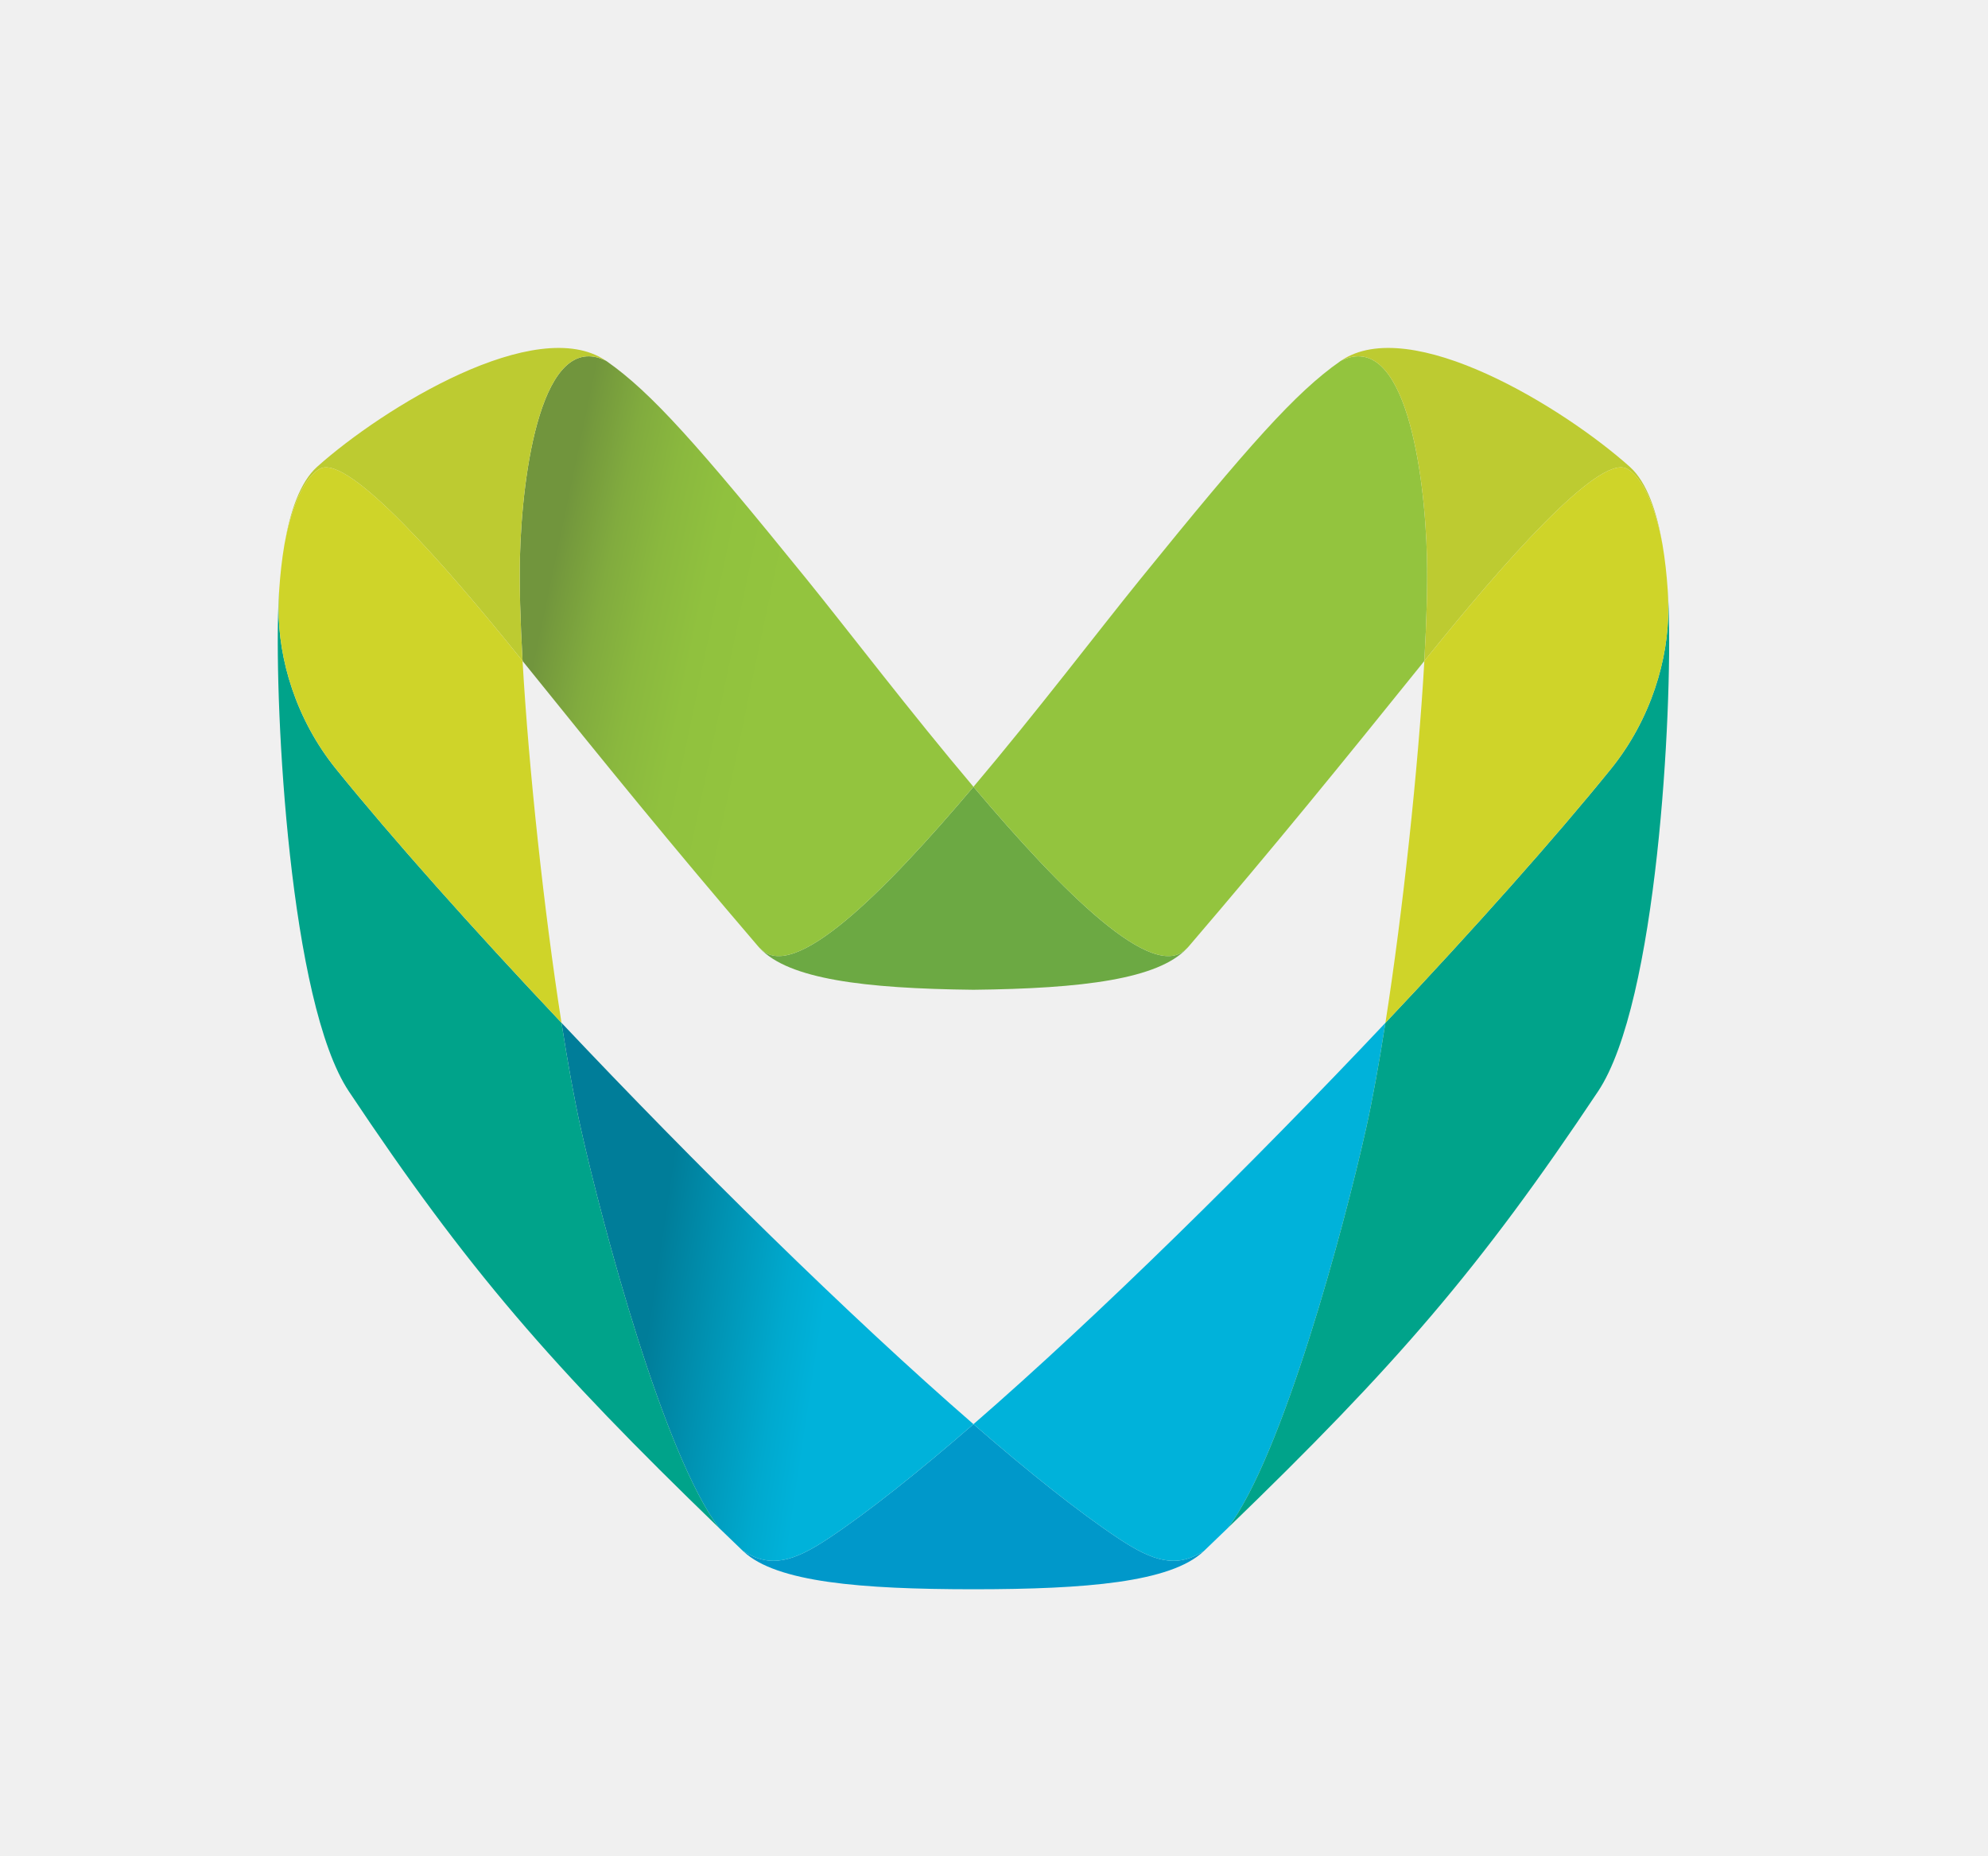
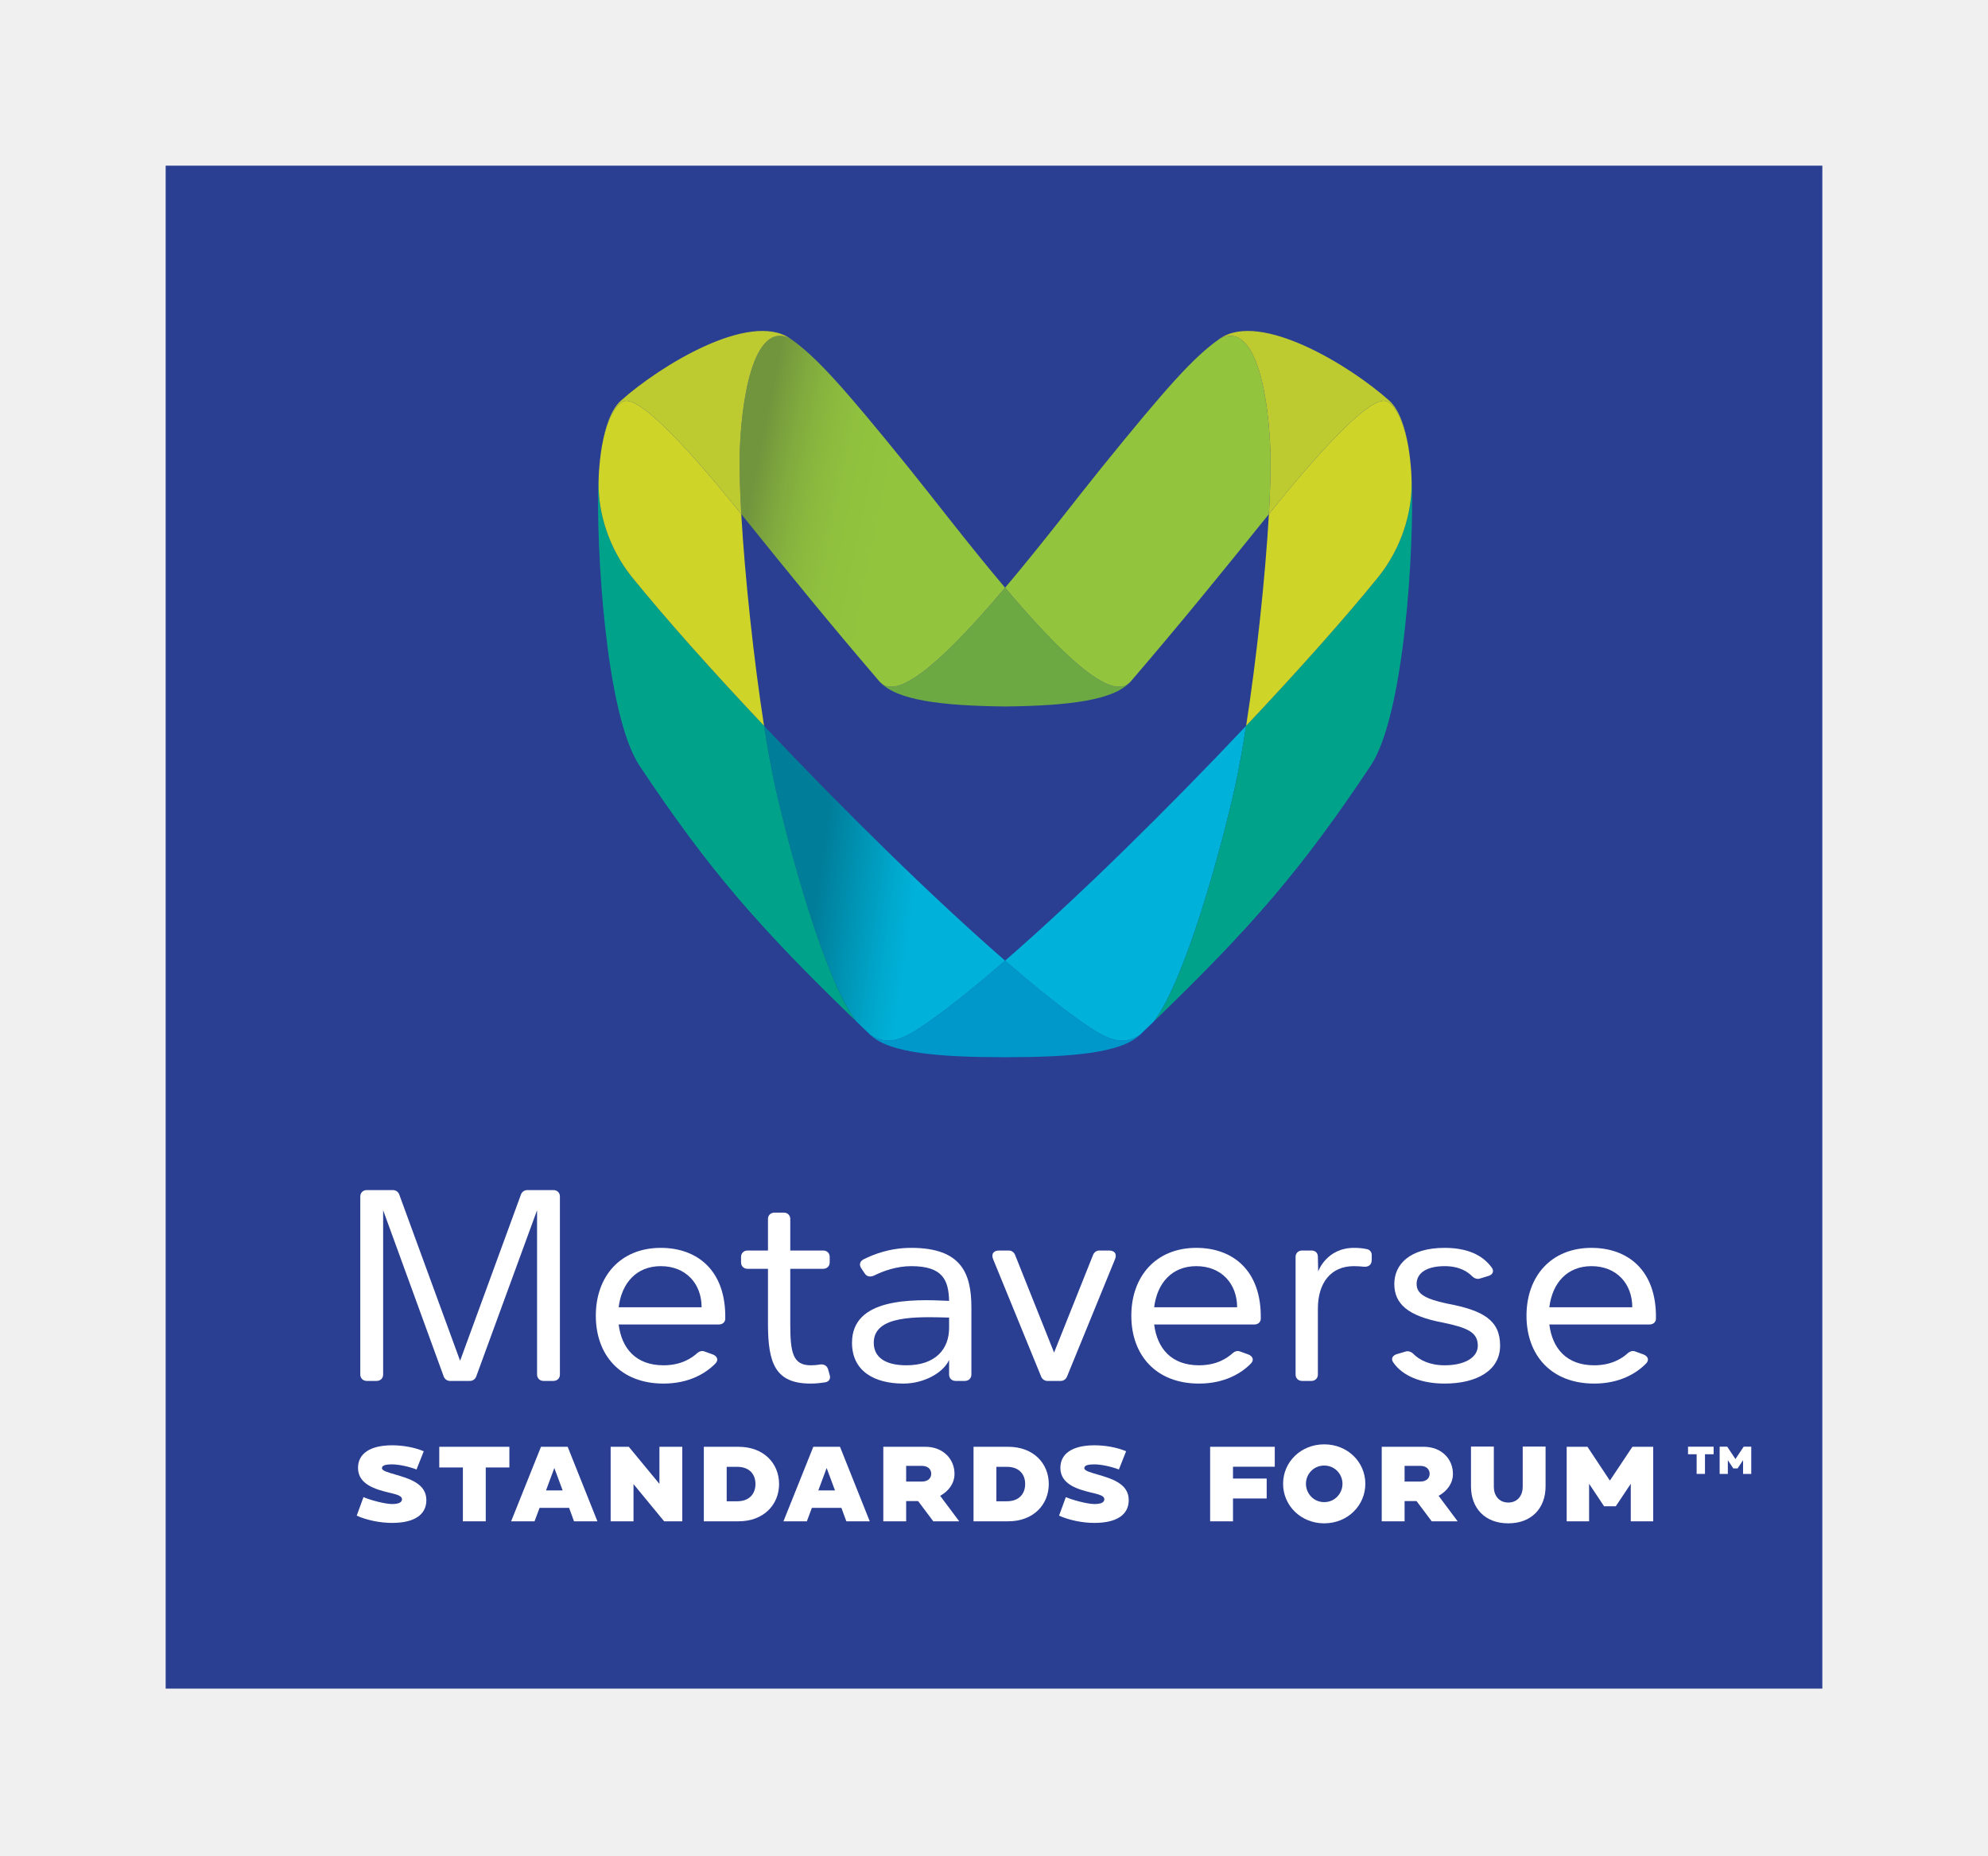
<svg xmlns="http://www.w3.org/2000/svg" width="100%" height="100%" viewBox="0 0 120 112" version="1.1" xml:space="preserve" style="fill-rule:evenodd;clip-rule:evenodd;stroke-linejoin:round;stroke-miterlimit:2;">
-   <g transform="matrix(0.166933,0,0,0.166933,-24.6725,8.95047)">
-     <g>
+   <g id="codeethics_2004" transform="matrix(1.25,0,0,-1.25,-260.665,468.063)">
+     <g transform="matrix(0.8,0,0,-0.8,208.532,374.451)">
+       <rect x="10" y="10.001" width="100" height="91.928" style="fill:rgb(42,62,146);" />
+     </g>
+     <g transform="matrix(0.0781368,0,0,-0.0781368,218.015,364.11)">
      <path d="M582.89,507.334L582.944,507.388C571.009,518.535 540.513,521.015 500.213,521.051L499.389,521.051C459.081,521.015 428.585,518.535 416.65,507.388L416.703,507.334C426.445,513.485 434.781,511.023 447.36,502.67C461.74,493.116 479.736,478.773 499.801,461.358C519.857,478.773 537.854,493.116 552.233,502.67C564.813,511.023 573.149,513.485 582.89,507.334Z" style="fill:rgb(0,152,202);fill-rule:nonzero;" />
      <path d="M648.762,316.239C646.47,330.922 644.079,344.102 641.724,354.631C633.765,390.231 611.703,472.523 591.772,498.9C588.961,501.613 586.096,504.38 583.15,507.2C583.087,507.263 583.016,507.325 582.944,507.388L582.89,507.334C573.149,513.485 564.813,511.023 552.233,502.67C537.854,493.116 519.857,478.773 499.801,461.358C544.981,422.132 600.601,367.274 648.762,316.239Z" style="fill:rgb(0,178,218);fill-rule:nonzero;" />
      <path d="M416.703,507.334L416.65,507.388C416.578,507.325 416.506,507.263 416.444,507.2C413.507,504.389 410.651,501.631 407.848,498.927C387.909,472.604 365.847,390.249 357.87,354.631C355.515,344.093 353.124,330.913 350.832,316.221C398.984,367.256 454.613,422.123 499.801,461.358C479.736,478.773 461.74,493.116 447.36,502.67C434.781,511.023 426.445,513.485 416.703,507.334Z" style="fill:url(#_Linear1);fill-rule:nonzero;" />
      <path d="M751.172,166.365C752.498,203.683 747.072,308.888 725.646,341.022C682.803,405.291 652.46,440.263 591.772,498.9C611.703,472.523 633.765,390.231 641.724,354.631C644.079,344.102 646.47,330.922 648.762,316.239C681.084,281.982 710.049,249.445 730.23,224.518C744.86,206.45 751.172,184.568 751.038,166.419C751.02,164.1 750.949,161.826 750.832,159.596C750.984,161.924 751.101,164.198 751.172,166.365Z" style="fill:rgb(0,163,138);fill-rule:nonzero;" />
      <path d="M248.556,166.419C248.421,184.568 254.734,206.45 269.364,224.518C289.545,249.445 318.501,281.973 350.832,316.221C353.124,330.913 355.515,344.093 357.87,354.631C365.847,390.249 387.909,472.604 407.848,498.927C347.143,440.272 316.791,405.3 273.948,341.022C252.531,308.888 247.105,203.683 248.421,166.365C248.502,164.198 248.609,161.933 248.762,159.605C248.645,161.826 248.573,164.1 248.556,166.419Z" style="fill:rgb(0,163,138);fill-rule:nonzero;" />
      <path d="M576.963,289.342C566.487,300.364 539.591,303.838 499.801,304.277C460.012,303.838 433.106,300.364 422.631,289.342L422.675,289.306C434.593,302.047 467.407,269.215 499.801,230.884C532.195,269.215 565.001,302.047 576.918,289.306L576.963,289.342Z" style="fill:rgb(108,169,67);fill-rule:nonzero;" />
      <path d="M576.918,289.306C565.001,302.047 532.195,269.215 499.801,230.884C522.588,203.925 545.169,174.262 560.121,155.809C599.428,107.325 616.242,88.317 632.439,76.991C632.511,76.937 632.583,76.892 632.654,76.847C655.862,65.414 663.034,116.941 663.786,147.921C664.028,157.85 663.66,170.752 662.837,185.391C631.956,223.713 609.554,251.316 577.661,288.572C577.438,288.832 577.205,289.091 576.963,289.342L576.918,289.306Z" style="fill:rgb(147,196,62);fill-rule:nonzero;" />
      <path d="M422.675,289.306L422.631,289.342C422.389,289.091 422.156,288.832 421.932,288.572C390.04,251.316 367.638,223.713 336.757,185.391C335.933,170.752 335.566,157.85 335.808,147.921C336.56,116.941 343.741,65.414 366.94,76.847C367.011,76.892 367.083,76.937 367.154,76.991C383.351,88.317 400.166,107.325 439.472,155.809C454.425,174.262 477.006,203.925 499.801,230.884C467.407,269.215 434.593,302.047 422.675,289.306Z" style="fill:url(#_Linear2);fill-rule:nonzero;" />
      <path d="M737.133,115.186C743.41,120.8 746.982,131.742 748.961,143.381C746.32,128.948 741.449,118.589 735.978,115.813C725.771,110.62 690.288,151.323 664.627,183.162C664.028,183.905 663.428,184.648 662.837,185.391C663.66,170.752 664.028,157.85 663.786,147.921C663.034,116.941 655.862,65.414 632.654,76.847C657.742,59.719 713.254,93.814 737.133,115.186Z" style="fill:rgb(189,203,49);fill-rule:nonzero;" />
      <path d="M334.966,183.162C309.314,151.323 273.823,110.62 263.615,115.813C258.181,118.571 253.328,128.823 250.678,143.113C252.674,131.571 256.238,120.756 262.46,115.186C286.34,93.814 341.852,59.719 366.94,76.847C343.741,65.414 336.56,116.941 335.808,147.921C335.566,157.85 335.933,170.752 336.757,185.391C336.166,184.648 335.566,183.905 334.966,183.162Z" style="fill:rgb(189,203,49);fill-rule:nonzero;" />
      <path d="M751.038,166.419C751.172,184.568 744.86,206.45 730.23,224.518C710.049,249.445 681.084,281.982 648.762,316.239C655.047,276.001 660.607,224.5 662.837,185.391C663.428,184.648 664.028,183.905 664.627,183.162C690.288,151.323 725.771,110.62 735.978,115.813C741.449,118.589 746.32,128.948 748.961,143.381C749.883,148.762 750.465,154.287 750.823,159.516C750.823,159.542 750.832,159.569 750.832,159.596C750.949,161.826 751.02,164.1 751.038,166.419Z" style="fill:rgb(207,212,41);fill-rule:nonzero;" />
      <path d="M336.757,185.391C338.987,224.5 344.547,275.992 350.832,316.221C318.501,281.973 289.545,249.445 269.364,224.518C254.734,206.45 248.421,184.568 248.556,166.419C248.573,164.1 248.645,161.826 248.762,159.605C248.762,159.578 248.77,159.542 248.77,159.516C249.129,154.278 249.711,148.744 250.633,143.354C250.651,143.274 250.66,143.193 250.678,143.113C253.328,128.823 258.181,118.571 263.615,115.813C273.823,110.62 309.314,151.323 334.966,183.162C335.566,183.905 336.166,184.648 336.757,185.391Z" style="fill:rgb(207,212,41);fill-rule:nonzero;" />
+     </g>
+     <g transform="matrix(0.0781368,0,0,-0.0781368,218.015,364.11)">
+       <g>
+         <path d="M142.14,794.743C142.14,803.901 134.569,808.843 120.914,808.843C113.614,808.843 105.435,807.195 99.08,804.362L103.272,792.898C107.26,794.677 116.588,797.181 120.914,797.181C125.511,797.181 127.066,795.929 127.066,794.216C127.066,792.041 123.821,791.251 118.819,790.064C110.64,788.088 99.892,784.991 99.892,774.845C99.892,766.279 106.922,760.877 121.049,760.877C127.471,760.877 134.839,762.129 140.518,764.566L136.056,775.833C131.189,773.923 124.768,772.671 121.049,772.671C116.318,772.671 114.696,773.461 114.696,775.043C114.696,776.624 118.413,777.612 122.672,778.864C131.324,781.434 142.14,784.398 142.14,794.743Z" style="fill:white;fill-rule:nonzero;" />
+         <path d="M193.442,761.799L193.442,774.581L178.84,774.581L178.84,807.854L164.713,807.854L164.713,774.581L150.112,774.581L150.112,761.799L193.442,761.799Z" style="fill:white;fill-rule:nonzero;" />
+         <path d="M247.854,807.854L233.388,807.854L230.346,799.553L212.095,799.553L208.986,807.854L194.52,807.854L212.974,761.799L229.467,761.799L247.854,807.854ZM226.358,788.747L221.221,774.911L216.083,788.747L226.358,788.747Z" style="fill:white;fill-rule:nonzero;" />
+         <path d="M300.303,761.799L300.303,807.854L289.082,807.854L270.156,784.859L270.156,807.854L256.028,807.854L256.028,761.799L267.248,761.799L286.176,784.728L286.176,761.799L300.303,761.799Z" style="fill:white;fill-rule:nonzero;" />
+         <path d="M360.12,784.794C360.12,797.51 350.658,807.854 335.042,807.854L313.615,807.854L313.615,761.799L335.042,761.799C350.658,761.799 360.12,772.077 360.12,784.794ZM345.52,784.794C345.52,778.93 341.938,774.186 334.232,774.186L327.742,774.186L327.742,795.468L334.232,795.468C341.938,795.468 345.52,790.658 345.52,784.794Z" style="fill:white;fill-rule:nonzero;" />
+         <path d="M416.154,807.854L401.688,807.854L398.646,799.553L380.395,799.553L377.285,807.854L362.82,807.854L381.274,761.799L397.767,761.799L416.154,807.854ZM394.658,788.747L389.52,774.911L384.383,788.747L394.658,788.747Z" style="fill:white;fill-rule:nonzero;" />
+         <path d="M471.442,807.854L455.422,807.854L446.026,795.336L438.658,795.336L438.658,807.854L424.531,807.854L424.531,761.799L450.555,761.799C461.438,761.799 468.535,769.311 468.535,778.534C468.535,784.465 464.885,789.208 459.68,792.107L471.442,807.854ZM454.137,778.469C454.137,775.833 452.244,773.593 448.392,773.593L438.658,773.593L438.658,783.278L448.392,783.278C452.244,783.278 454.137,781.104 454.137,778.469Z" style="fill:white;fill-rule:nonzero;" />
+         <path d="M526.799,784.794C526.799,797.51 517.336,807.854 501.721,807.854L480.293,807.854L480.293,761.799L501.721,761.799C517.336,761.799 526.799,772.077 526.799,784.794ZM512.199,784.794C512.199,778.93 508.616,774.186 500.91,774.186L494.421,774.186L494.421,795.468L500.91,795.468C508.616,795.468 512.199,790.658 512.199,784.794Z" style="fill:white;fill-rule:nonzero;" />
+         <path d="M576.208,794.743C576.208,803.901 568.637,808.843 554.983,808.843C547.682,808.843 539.503,807.195 533.149,804.362L537.34,792.898C541.328,794.677 550.657,797.181 554.983,797.181C559.579,797.181 561.134,795.929 561.134,794.216C561.134,792.041 557.889,791.251 552.887,790.064C544.708,788.088 533.96,784.991 533.96,774.845C533.96,766.279 540.991,760.877 555.117,760.877C561.539,760.877 568.908,762.129 574.586,764.566L570.124,775.833C565.257,773.923 558.836,772.671 555.117,772.671C550.386,772.671 548.764,773.461 548.764,775.043C548.764,776.624 552.482,777.612 556.741,778.864C565.393,781.434 576.208,784.398 576.208,794.743Z" style="fill:white;fill-rule:nonzero;" />
+         <path d="M640.647,774.12C640.647,774.12 640.647,781.434 640.647,781.434L661.466,781.434L661.466,793.755L640.647,793.755L640.647,807.854L626.519,807.854L626.519,761.799L666.468,761.799L666.468,774.12L640.647,774.12Z" style="fill:white;fill-rule:nonzero;" />
+         <path d="M722.434,784.662C722.434,798.104 711.484,809.106 697.018,809.106C682.552,809.106 671.602,798.104 671.602,784.662C671.602,771.221 682.552,760.284 697.018,760.284C711.484,760.284 722.434,771.221 722.434,784.662ZM708.307,784.662C708.307,778.732 703.643,773.396 697.018,773.396C690.394,773.396 685.73,778.732 685.73,784.662C685.73,790.592 690.394,795.995 697.018,795.995C703.643,795.995 708.307,790.592 708.307,784.662Z" style="fill:white;fill-rule:nonzero;" />
+         <path d="M779.481,807.854L763.461,807.854L754.065,795.336L746.697,795.336L746.697,807.854L732.57,807.854L732.57,761.799L758.594,761.799C769.477,761.799 776.575,769.311 776.575,778.534C776.575,784.465 772.924,789.208 767.719,792.107L779.481,807.854ZM762.176,778.469C762.176,775.833 760.284,773.593 756.431,773.593L746.697,773.593L746.697,783.278L756.431,783.278C760.284,783.278 762.176,781.104 762.176,778.469Z" style="fill:white;fill-rule:nonzero;" />
+         <path d="M833.826,761.667L833.826,786.243C833.826,799.75 825.173,809.106 810.775,809.106C796.377,809.106 787.725,799.75 787.725,786.243L787.725,761.667L801.852,761.667L801.852,786.705C801.852,791.515 804.759,796.258 810.775,796.258C816.791,796.258 819.698,791.515 819.698,786.705L819.698,761.667L833.826,761.667Z" style="fill:white;fill-rule:nonzero;" />
+         <path d="M900.336,761.799L900.336,807.854L886.479,807.854L886.479,784.662L877.218,798.564L869.986,798.564L860.725,784.662L860.725,807.854L846.867,807.854L846.867,761.799L859.711,761.799L873.568,782.686L887.492,761.799L900.336,761.799Z" style="fill:white;fill-rule:nonzero;" />
+       </g>
+     </g>
+     <g transform="matrix(0.0781368,0,0,-0.0781368,218.015,364.11)">
+       <path d="M101.303,717.165L101.303,607.079C101.303,604.785 102.984,603.147 105.337,603.147L121.472,603.147C123.153,603.147 124.665,604.131 125.338,605.769L162.987,708.646L200.636,605.769C201.308,604.131 202.821,603.147 204.501,603.147L220.637,603.147C222.99,603.147 224.67,604.785 224.67,607.079L224.67,717.165C224.67,719.459 222.99,721.097 220.637,721.097L214.586,721.097C212.233,721.097 210.552,719.459 210.552,717.165L210.552,615.598L172.904,718.476C172.231,720.113 170.718,721.097 169.037,721.097L156.768,721.097C155.087,721.097 153.574,720.113 152.903,718.476L115.421,615.598L115.421,717.165C115.421,719.459 113.741,721.097 111.388,721.097L105.337,721.097C102.984,721.097 101.303,719.459 101.303,717.165Z" style="fill:white;fill-rule:nonzero;" />
+       <path d="M288.71,711.432C299.635,711.432 306.19,707.008 309.719,703.732C310.896,702.749 312.576,702.258 314.089,702.913L319.131,704.715C321.989,705.861 322.829,708.155 320.813,710.285C315.098,716.182 304.677,722.734 288.71,722.734C261.986,722.734 246.859,705.043 246.859,680.797C246.859,656.553 261.986,638.859 287.03,638.859C309.383,638.859 327.367,652.621 326.864,682.6C326.864,684.729 325.182,686.203 322.997,686.203L260.978,686.203C262.826,700.947 271.567,711.432 288.71,711.432ZM287.03,650.163C271.903,650.163 262.826,660.647 260.978,675.555L312.241,675.555C312.241,660.976 302.492,650.163 287.03,650.163Z" style="fill:white;fill-rule:nonzero;" />
+       <path d="M353.254,685.876L353.254,651.802L340.649,651.802C338.295,651.802 336.615,650.163 336.615,647.87L336.615,644.43C336.615,642.137 338.295,640.498 340.649,640.498L353.254,640.498L353.254,621.004C353.254,618.71 354.935,617.072 357.288,617.072L363.003,617.072C365.356,617.072 367.036,618.71 367.036,621.004L367.036,640.498L387.373,640.498C389.727,640.498 391.408,642.137 391.408,644.43L391.408,647.87C391.408,650.163 389.727,651.802 387.373,651.802L367.036,651.802L367.036,685.876C367.036,703.404 368.549,711.432 379.642,711.432C381.659,711.432 383.676,711.268 385.357,710.939C387.71,710.612 389.727,711.596 390.399,713.889L391.408,717.492C392.079,719.622 391.072,721.424 388.886,721.916C386.701,722.243 383.676,722.734 379.642,722.734C357.96,722.734 353.254,710.448 353.254,685.876Z" style="fill:white;fill-rule:nonzero;" />
+       <path d="M465.193,717.165L465.193,708.155C461.494,716.182 449.561,722.734 436.955,722.734C418.971,722.734 405.189,715.035 405.189,697.507C405.189,669.821 441.829,670.477 465.193,671.623C464.856,659.01 461.494,650.163 441.829,650.163C432.753,650.163 424.518,653.112 418.635,656.061C417.963,656.389 417.122,656.553 416.45,656.553C415.106,656.553 413.929,656.061 413.089,654.75L410.904,651.474C409.559,649.508 409.896,647.379 412.08,646.068C418.299,642.955 428.384,638.859 441.829,638.859C472.755,638.859 478.974,654.586 478.974,675.719L478.974,717.165C478.974,719.459 477.293,721.097 474.941,721.097L469.226,721.097C466.873,721.097 465.193,719.459 465.193,717.165ZM418.635,697.507C418.635,706.189 425.359,711.432 438.804,711.432C456.788,711.432 465.193,701.438 465.193,688.333L465.193,681.944C445.36,681.453 418.635,680.306 418.635,697.507Z" style="fill:white;fill-rule:nonzero;" />
+       <path d="M522.172,718.64L492.423,645.904C491.078,642.628 492.591,640.498 496.12,640.498L502.171,640.498C503.684,640.498 505.197,641.48 505.868,642.955L530.072,703.568L554.275,642.955C554.947,641.48 556.459,640.498 557.972,640.498L564.023,640.498C567.553,640.498 569.066,642.628 567.721,645.904L537.971,718.64C537.299,720.113 535.786,721.097 534.274,721.097L525.869,721.097C524.357,721.097 522.844,720.113 522.172,718.64Z" style="fill:white;fill-rule:nonzero;" />
+       <path d="M619.659,711.432C630.584,711.432 637.139,707.008 640.668,703.732C641.845,702.749 643.526,702.258 645.038,702.913L650.08,704.715C652.938,705.861 653.779,708.155 651.762,710.285C646.047,716.182 635.626,722.734 619.659,722.734C592.935,722.734 577.808,705.043 577.808,680.797C577.808,656.553 592.935,638.859 617.979,638.859C640.332,638.859 658.317,652.621 657.813,682.6C657.813,684.729 656.131,686.203 653.947,686.203L591.927,686.203C593.776,700.947 602.516,711.432 619.659,711.432ZM617.979,650.163C602.852,650.163 593.776,660.647 591.927,675.555L643.19,675.555C643.19,660.976 633.442,650.163 617.979,650.163Z" style="fill:white;fill-rule:nonzero;" />
+       <path d="M679.328,717.165L679.328,644.43C679.328,642.137 681.009,640.498 683.362,640.498L689.076,640.498C691.598,640.498 693.111,641.973 693.111,644.43L693.279,653.439C693.447,652.948 698.657,638.859 715.464,638.859C718.826,638.859 721.347,639.188 723.532,639.679C725.213,640.007 726.389,641.48 726.389,643.283L726.389,646.231C726.389,649.344 724.372,650.818 721.347,650.491C719.498,650.327 717.481,650.163 715.296,650.163C701.01,650.163 693.111,660.647 693.111,676.374L693.111,717.165C693.111,719.459 691.43,721.097 689.076,721.097L683.362,721.097C681.009,721.097 679.328,719.459 679.328,717.165Z" style="fill:white;fill-rule:nonzero;" />
+       <path d="M741.857,704.551L747.403,702.913C748.915,702.422 750.765,703.076 751.941,704.224C755.807,708.155 762.194,711.432 771.438,711.432C784.043,711.432 791.943,706.517 791.943,699.309C791.943,690.954 785.388,688.169 770.429,685.057C748.411,680.961 740.344,673.262 740.344,661.139C740.344,649.181 749.756,638.859 771.438,638.859C788.245,638.859 796.313,645.249 800.515,650.982C802.196,653.275 801.188,655.405 798.498,656.225L793.119,657.863C791.607,658.354 789.758,657.699 788.581,656.553C785.893,653.768 780.85,650.163 771.438,650.163C760.345,650.163 754.126,654.423 754.126,661.139C754.126,667.2 759.168,670.312 772.783,673.262C795.641,677.521 805.725,683.746 805.725,699.309C805.725,714.544 791.439,722.734 771.438,722.734C756.816,722.734 745.386,717.984 739.671,709.629C738.159,707.5 739.167,705.37 741.857,704.551Z" style="fill:white;fill-rule:nonzero;" />
+       <path d="M863.881,711.432C874.806,711.432 881.361,707.008 884.89,703.732C886.067,702.749 887.747,702.258 889.26,702.913L894.303,704.715C897.159,705.861 898,708.155 895.984,710.285C890.269,716.182 879.848,722.734 863.881,722.734C837.157,722.734 822.03,705.043 822.03,680.797C822.03,656.553 837.157,638.859 862.201,638.859C884.554,638.859 902.538,652.621 902.034,682.6C902.034,684.729 900.353,686.203 898.168,686.203L836.149,686.203C837.997,700.947 846.738,711.432 863.881,711.432ZM862.201,650.163C847.074,650.163 837.997,660.647 836.149,675.555L887.411,675.555C887.411,660.976 877.663,650.163 862.201,650.163Z" style="fill:white;fill-rule:nonzero;" />
+     </g>
+     <g transform="matrix(0.0781368,0,0,-0.0781368,218.015,364.11)">
+       <g>
+         <path d="M937.677,761.739L937.677,766.407L932.344,766.407L932.344,778.56L927.184,778.56L927.184,766.407L921.852,766.407L921.852,761.739L937.677,761.739Z" style="fill:white;fill-rule:nonzero;" />
+         <path d="M960.937,761.739L960.937,778.56L955.875,778.56L955.875,770.09L952.492,775.167L949.851,775.167L946.469,770.09L946.469,778.56L941.408,778.56L941.408,761.739L946.098,761.739L951.159,769.367L956.245,761.739L960.937,761.739Z" style="fill:white;fill-rule:nonzero;" />
+       </g>
    </g>
  </g>
  <defs>
    <linearGradient id="_Linear1" x1="0" y1="0" x2="1" y2="0" gradientUnits="userSpaceOnUse" gradientTransform="matrix(109.823,16.0774,-16.0774,109.823,364.333,409.95)">
      <stop offset="0" style="stop-color:rgb(0,125,153);stop-opacity:1" />
      <stop offset="0.18" style="stop-color:rgb(0,125,153);stop-opacity:1" />
      <stop offset="0.38" style="stop-color:rgb(0,146,178);stop-opacity:1" />
      <stop offset="0.61" style="stop-color:rgb(0,169,206);stop-opacity:1" />
      <stop offset="0.74" style="stop-color:rgb(0,178,218);stop-opacity:1" />
      <stop offset="1" style="stop-color:rgb(0,178,218);stop-opacity:1" />
    </linearGradient>
    <linearGradient id="_Linear2" x1="0" y1="0" x2="1" y2="0" gradientUnits="userSpaceOnUse" gradientTransform="matrix(210.966,43.5463,-43.5463,210.966,336.517,171.58)">
      <stop offset="0" style="stop-color:rgb(113,149,61);stop-opacity:1" />
      <stop offset="0.03" style="stop-color:rgb(113,149,61);stop-opacity:1" />
      <stop offset="0.05" style="stop-color:rgb(117,154,61);stop-opacity:1" />
      <stop offset="0.12" style="stop-color:rgb(129,171,62);stop-opacity:1" />
      <stop offset="0.2" style="stop-color:rgb(138,184,62);stop-opacity:1" />
      <stop offset="0.29" style="stop-color:rgb(144,193,62);stop-opacity:1" />
      <stop offset="0.42" style="stop-color:rgb(147,196,62);stop-opacity:1" />
      <stop offset="1" style="stop-color:rgb(147,196,62);stop-opacity:1" />
    </linearGradient>
  </defs>
</svg>
